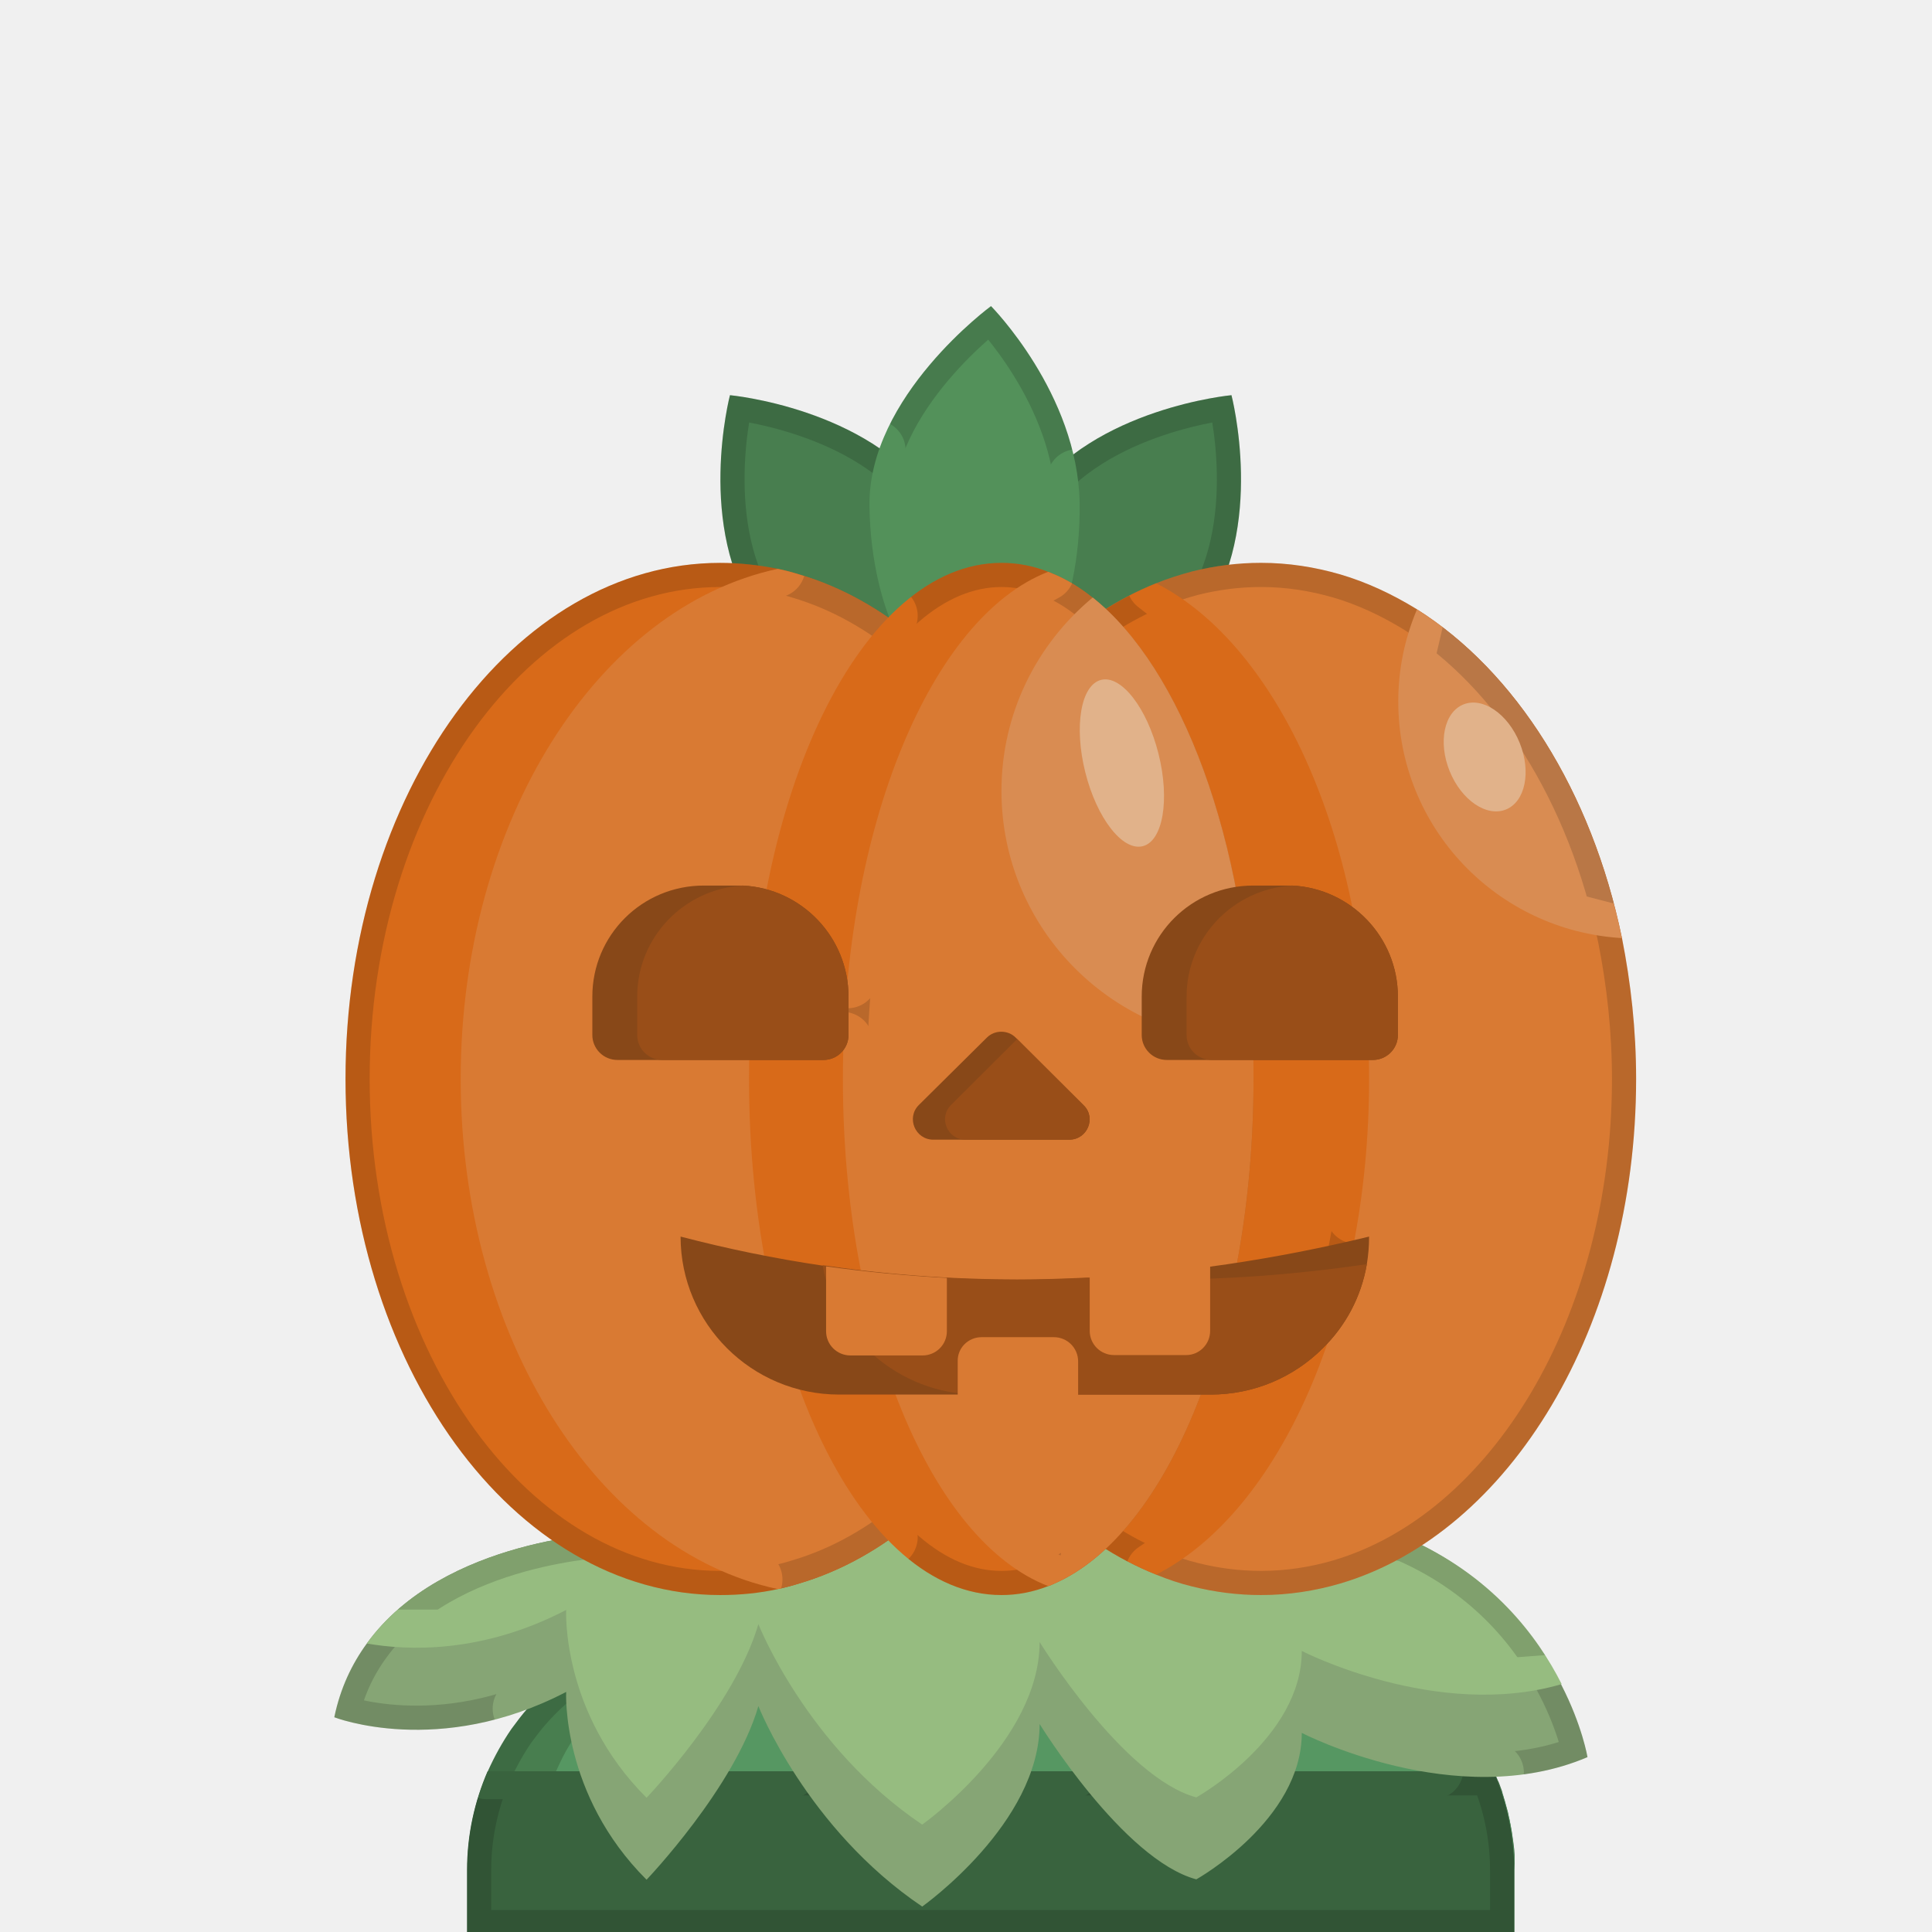
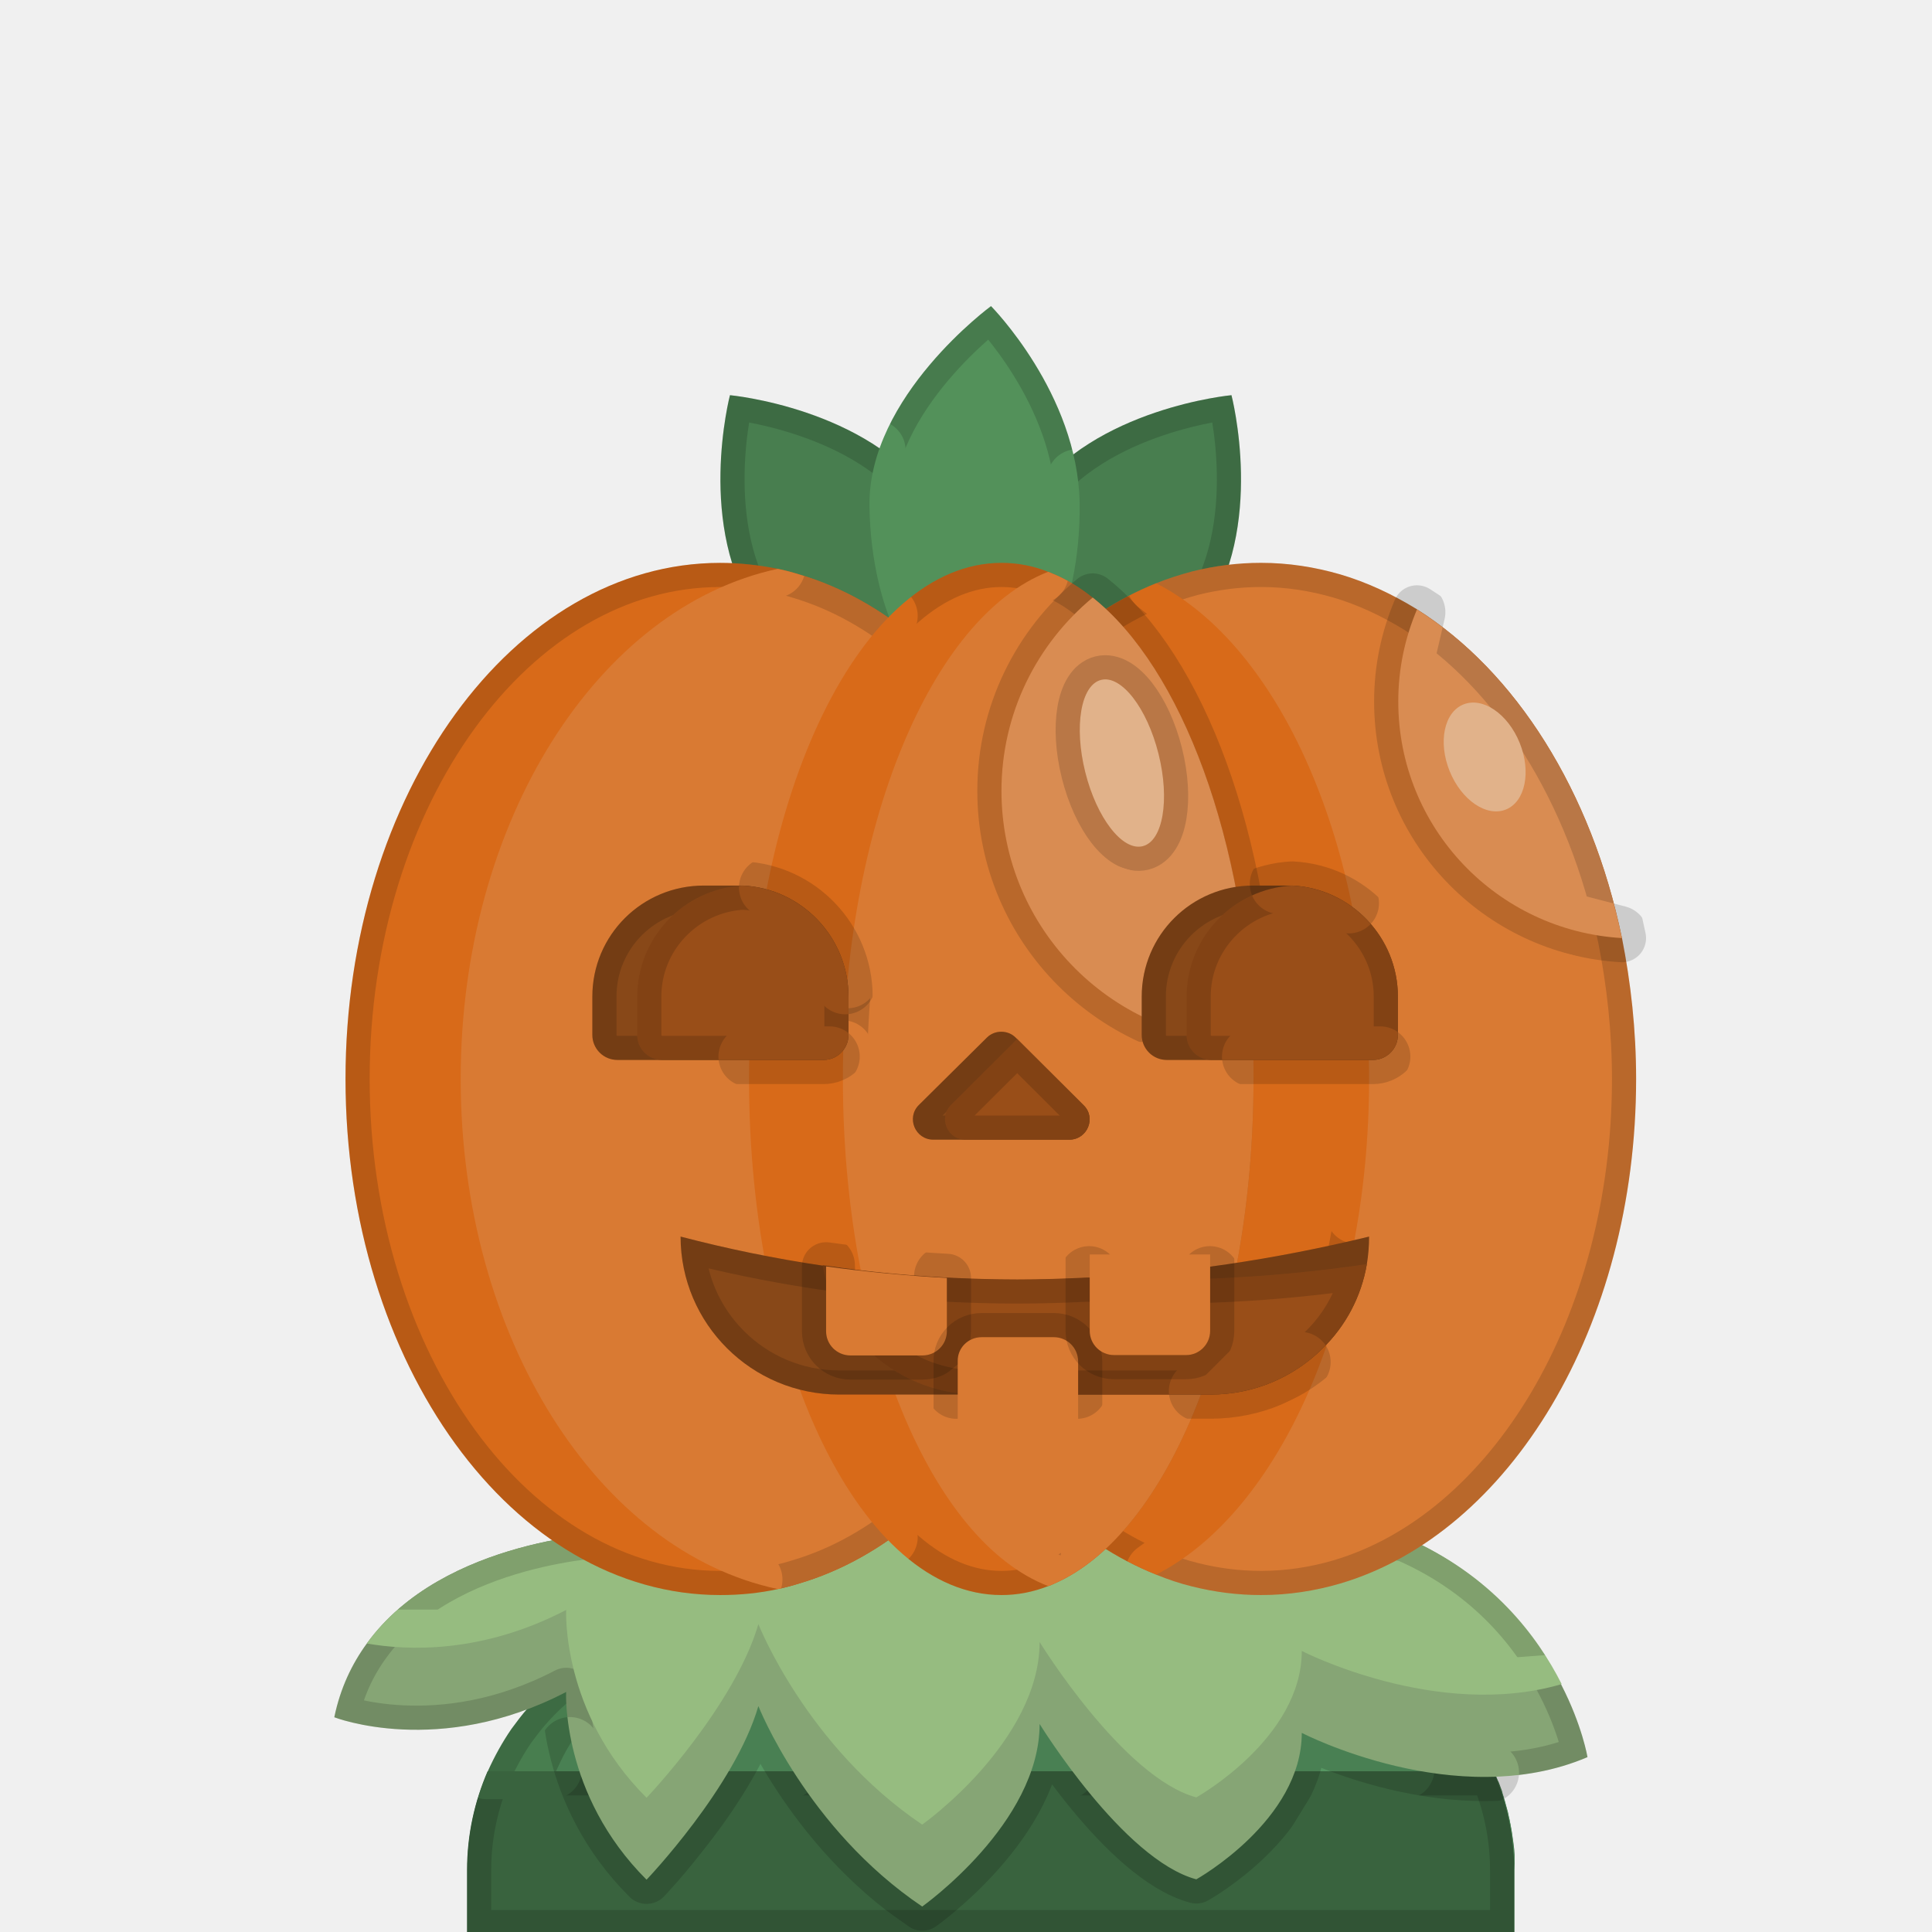
<svg xmlns="http://www.w3.org/2000/svg" id="Layer_1" viewBox="0 0 160 160">
  <style>.abl{fill:none;stroke:#000;stroke-opacity:0.15;stroke-width:4;stroke-linejoin:round}.abc,.abk{fill:none;stroke:#000;stroke-width:5;stroke-linecap:round;stroke-linejoin:round}.abk{stroke:#fff}</style>
  <defs>
    <style>.cls-1{fill:#86a575;}.cls-2{fill:#96bc80;}.cls-3{fill:#d98c52;}.cls-4{fill:#884818;}.cls-5{fill:#d86a19;}.cls-6{fill:#39633e;}.cls-7{fill:#994e18;}.cls-8{fill:#487e4f;}.cls-9{fill:#e1b28a;}.cls-10{fill:#53915a;}.cls-11{fill:#d97a33;}.cls-12{fill:#569762;}</style>
  </defs>
  <g id="Avatars">
    <g id="Artboard">
      <g id="Other">
        <g id="_50-Halloween_Icons_42">
          <g id="Icons">
            <g fill="#487e4f">
              <path d="M77.053,41.182c5.234,7.406,6.287,15.677,2.354,18.423-3.933,2.746-11.367-1.018-16.601-8.455s-2.354-18.423-2.354-18.423c0,0,11.367,1.049,16.601,8.455Z" id="ab0" />
            </g>
            <mask id="am0" maskUnits="userSpaceOnUse" x="-40" y="-40" width="240" height="240">
              <use href="#ab0" fill="#fff" />
            </mask>
            <use class="abl" href="#ab0" mask="url(#am0)" />
            <g fill="#487e4f">
              <path d="M85.384,41.182c-5.234,7.406-6.287,15.677-2.354,18.423,3.933,2.746,11.367-1.018,16.601-8.455,5.234-7.406,2.354-18.423,2.354-18.423,0,0-11.367,1.049-16.601,8.455Z" id="ab1" />
            </g>
            <mask id="am1" maskUnits="userSpaceOnUse" x="-40" y="-40" width="240" height="240">
              <use href="#ab1" fill="#fff" />
            </mask>
            <use class="abl" href="#ab1" mask="url(#am1)" />
            <g fill="#53915a">
              <path d="M89.411,41.645c.124,9.073-3.655,16.479-8.486,16.541-4.832.062-8.796-7.221-8.92-16.294-.124-9.073,10.066-16.541,10.066-16.541,0,0,7.185,7.252,7.34,16.294Z" id="ab2" />
            </g>
            <mask id="am2" maskUnits="userSpaceOnUse" x="-40" y="-40" width="240" height="240">
              <use href="#ab2" fill="#fff" />
              <polyline class="abc" points="73.5,50.7 71.8,44.0 72.5,37.3" />
              <polyline class="abc" points="89.2,39.7 88.7,47.8" />
            </mask>
            <use class="abl" href="#ab2" mask="url(#am2)" />
            <g fill="#487e4f">
              <path d="M125.399,154.868v10.986c-.465.309-.96.617-1.425.926-12.265,7.746-26.821,12.22-42.4,12.22-13.473,0-26.14-3.333-37.259-9.258-1.765-.926-3.469-1.913-5.141-2.993-.155-.093-.31-.216-.465-.309v-11.603c0-2.901.619-5.678,1.703-8.178.557-1.234,1.208-2.407,1.951-3.487.434-.586.867-1.173,1.363-1.728,1.115-1.265,2.385-2.407,3.779-3.364.898-.617,1.858-1.173,2.849-1.636,2.664-1.265,5.637-1.975,8.765-1.975h45.838c3.5,0,6.783.864,9.663,2.407,1.611.864,3.066,1.913,4.367,3.148h0c.805.741,1.518,1.543,2.199,2.407.124.154.248.309.372.494.124.154.248.339.341.494.093.154.217.309.31.463.279.463.557.895.805,1.389.093.185.186.339.279.525.062.093.093.216.155.309.093.154.155.339.248.525.062.154.124.278.186.432.031.062.031.093.062.154.062.123.093.247.155.339.062.154.124.309.186.494.062.154.124.309.155.494h0c.062.154.093.339.155.494.093.339.186.679.279,1.018.155.71.31,1.42.403,2.16.031.154.031.278.062.432.031.185.031.339.062.525,0,.154.031.309.031.463v.71c0,.154-.031.37-.031.525Z" id="ab3" />
            </g>
            <mask id="am3" maskUnits="userSpaceOnUse" x="-40" y="-40" width="240" height="240">
              <use href="#ab3" fill="#fff" />
            </mask>
            <use class="abl" href="#ab3" mask="url(#am3)" />
            <path class="cls-12" d="M125.399,154.868v10.986c-.465.309-.96.617-1.425.926-12.265,7.746-26.821,12.22-42.4,12.22-13.473,0-26.14-3.333-37.259-9.258v-14.874c0-2.901.619-5.678,1.734-8.178.124-.278.248-.525.372-.802.279-.586.588-1.142.929-1.666.465-.741.96-1.45,1.518-2.129,1.27-1.574,2.787-2.962,4.491-4.104,1.858-1.234,3.933-2.191,6.132-2.777,1.053-.278,2.137-.494,3.252-.586h.093c.619-.062,1.239-.093,1.889-.093h40.232c3.5,0,6.783.864,9.663,2.407,1.611.864,3.066,1.913,4.367,3.148h0c.805.741,1.518,1.543,2.199,2.407.124.154.248.309.372.494.124.154.248.339.341.494.093.154.217.309.31.463.279.463.557.895.805,1.389.093.185.186.339.279.525.062.093.093.216.155.309.093.154.155.339.248.525.062.154.124.278.186.432.186.494.372.987.557,1.481.062.154.093.339.155.494.093.339.186.679.279,1.018.031.185.062.339.124.494.031.185.062.339.093.525.031.185.062.339.093.525.093.679.186,1.358.217,2.037v1.173Z" />
            <g fill="#39633e">
              <path d="M125.399,154.868v5.308H38.679v-5.308c0-2.901.619-5.678,1.703-8.178h83.313c1.084,2.5,1.703,5.277,1.703,8.178Z" id="ab5" />
            </g>
            <mask id="am5" maskUnits="userSpaceOnUse" x="-40" y="-40" width="240" height="240">
              <use href="#ab5" fill="#fff" />
-               <polyline class="abc" points="40.3,146.5 47.7,146.5" />
+               <polyline class="abc" points="40.3,146.5 45.7,146.5" />
              <polyline class="abc" points="60.3,146.5 65.3,146.5" />
-               <polyline class="abc" points="85.3,146.5 88.7,146.5" />
-               <polyline class="abc" points="107.0,146.5 118.7,146.5" />
+               <polyline class="abc" points="85.3,146.5 88.3,146.5" />
+               <polyline class="abc" points="107.3,146.5 116.3,146.5" />
            </mask>
            <use class="abl" href="#ab5" mask="url(#am5)" />
            <g fill="#86a575">
              <path d="M131.47,145.518c-10.84,4.629-23.662-2.006-23.662-2.006,0,7.252-8.734,12.128-8.734,12.128-6.07-1.636-12.977-12.868-12.977-12.868,0,8.239-9.725,15.121-9.725,15.121-9.57-6.45-13.566-16.602-13.566-16.602-1.951,6.727-9.26,14.38-9.26,14.38-7.092-7.067-6.659-15.553-6.659-15.553-10.53,5.493-19.202,2.098-19.202,2.098.496-2.407,1.456-4.413,2.695-6.11,6.349-8.795,20.348-9.165,20.348-9.165l18.149-6.974,23.569,2.191,24.065,5.215c7,3.148,10.778,8.178,12.791,12.159,1.734,3.364,2.168,5.987,2.168,5.987Z" id="ab6" />
            </g>
            <mask id="am6" maskUnits="userSpaceOnUse" x="-40" y="-40" width="240" height="240">
              <use href="#ab6" fill="#fff" />
-               <polyline class="abc" points="76.7,157.5 74.0,156.2 69.8,152.3 65.5,146.7 62.7,141.2 59.2,148.3 53.3,155.5 48.5,148.7 46.8,143.0 46.8,140.0 43.3,141.5" />
-               <polyline class="abc" points="123.7,146.8 116.7,146.5 107.7,143.5 105.5,149.7 103.0,152.5 98.7,155.5 94.3,152.8 86.0,142.8 83.8,149.7 76.7,157.5" />
+               <polyline class="abc" points="76.7,157.5 71.0,153.5 65.5,146.7" />
+               <polyline class="abc" points="65.5,146.3 62.7,141.2 60.2,146.3" />
+               <polyline class="abc" points="60.2,146.7 53.3,155.5 49.5,150.7 47.2,144.7" />
+               <polyline class="abc" points="123.3,146.8 118.8,146.7" />
+               <polyline class="abc" points="118.7,146.5 116.7,146.5" />
+               <polyline class="abc" points="116.5,146.3 108.0,143.5 107.2,146.3" />
+               <polyline class="abc" points="107.0,146.5 103.8,151.7 99.0,155.5 94.7,153.2 88.7,146.5" />
+               <polyline class="abc" points="88.5,146.3 86.0,142.8 85.2,146.3" />
+               <polyline class="abc" points="85.2,146.7 82.5,151.7 76.7,157.5" />
            </mask>
            <use class="abl" href="#ab6" mask="url(#am6)" />
+             <mask id="ao6" maskUnits="userSpaceOnUse" x="-40" y="-40" width="240" height="240">
+               <polyline class="abk" points="76.7,157.5 71.0,153.5 65.5,146.7" />
+               <polyline class="abk" points="65.5,146.3 62.7,141.2 60.2,146.3" />
+               <polyline class="abk" points="60.2,146.7 53.3,155.5 49.5,150.7 47.2,144.7" />
+               <polyline class="abk" points="123.3,146.8 118.8,146.7" />
+               <polyline class="abk" points="116.5,146.3 108.0,143.5 107.2,146.3" />
+               <polyline class="abk" points="107.0,146.5 103.8,151.7 99.0,155.5 94.7,153.2 88.7,146.5" />
+               <polyline class="abk" points="88.5,146.3 86.0,142.8 85.2,146.3" />
+               <polyline class="abk" points="85.2,146.7 82.5,151.7 76.7,157.5" />
+               <use href="#ab6" fill="#000" />
+             </mask>
+             <use class="abl" href="#ab6" mask="url(#ao6)" />
            <g fill="#96bc80">
              <path d="M129.333,139.47c-10.314,3.024-21.525-2.746-21.525-2.746,0,7.252-8.734,12.128-8.734,12.128-6.07-1.636-12.977-12.868-12.977-12.868,0,8.239-9.725,15.121-9.725,15.121-9.57-6.45-13.566-16.602-13.566-16.602-1.951,6.727-9.26,14.38-9.26,14.38-7.092-7.067-6.659-15.553-6.659-15.553-7,3.641-13.163,3.364-16.508,2.777,6.349-8.795,20.348-9.165,20.348-9.165l18.149-6.974,23.569,2.191,24.065,5.215c7.031,3.086,10.809,8.116,12.822,12.097Z" id="ab7" />
            </g>
            <mask id="am7" maskUnits="userSpaceOnUse" x="-40" y="-40" width="240" height="240">
              <use href="#ab7" fill="#fff" />
              <polyline class="abc" points="76.3,150.8 68.8,144.3 62.7,134.5 59.5,141.0 53.3,148.8 48.2,141.0 46.7,133.2 39.7,135.8 30.7,135.8" />
-               <polyline class="abc" points="129.0,139.5 119.7,140.2 114.3,139.2 107.7,136.5 107.2,139.7 105.2,143.3 99.3,148.5 95.3,146.8 91.2,143.0" />
-               <polyline class="abc" points="91.2,142.7 86.0,135.8 85.2,140.0 83.5,143.3 76.3,150.8" />
+               <polyline class="abc" points="129.0,139.5 119.7,140.2 114.3,139.2 107.7,136.5 107.2,139.7 105.2,143.3 99.3,148.5 96.7,147.5" />
+               <polyline class="abc" points="96.3,147.5 91.5,143.3" />
+               <polyline class="abc" points="91.3,143.2 86.0,135.8 85.5,137.7" />
+               <polyline class="abc" points="85.5,138.0 84.2,142.0" />
+               <polyline class="abc" points="84.0,142.2 81.8,145.7 76.3,150.8" />
            </mask>
            <use class="abl" href="#ab7" mask="url(#am7)" />
            <g fill="#d97a33">
              <path d="M135.496,89.354c0,20.521-10.499,37.648-24.498,41.784-2.106.617-4.305.957-6.566.957-1.951,0-3.84-.247-5.699-.71-1.022-.247-2.013-.586-3.004-.988-12.915-5.154-22.361-21.571-22.361-41.043v-.926c.279-19.04,9.632-35.025,22.361-40.117.991-.401,1.982-.71,3.004-.988,1.858-.463,3.748-.71,5.699-.71,2.261,0,4.429.339,6.566.957,2.199.648,4.305,1.636,6.318,2.87,8.207,5.154,14.495,15.09,17.003,27.218.743,3.734,1.177,7.653,1.177,11.696Z" id="ab8" />
            </g>
            <mask id="am8" maskUnits="userSpaceOnUse" x="-40" y="-40" width="240" height="240">
              <use href="#ab8" fill="#fff" />
            </mask>
            <use class="abl" href="#ab8" mask="url(#am8)" />
            <g fill="#d86a19">
              <path d="M113.382,89.354c0,19.441-7.433,35.859-17.623,41.043-12.915-5.154-22.361-21.571-22.361-41.043v-.926c.279-19.04,9.632-35.025,22.361-40.117,10.19,5.184,17.623,21.602,17.623,41.043Z" id="ab9" />
            </g>
            <mask id="am9" maskUnits="userSpaceOnUse" x="-40" y="-40" width="240" height="240">
              <use href="#ab9" fill="#fff" />
              <polyline class="abc" points="95.8,48.3 102.2,53.3" />
-               <polyline class="abc" points="102.3,53.5 108.2,63.0 111.8,74.7" />
+               <polyline class="abc" points="102.3,53.5 108.2,63.0 111.0,71.8" />
+               <polyline class="abc" points="111.2,72.0 111.8,74.7" />
              <polyline class="abc" points="113.2,87.7 113.0,94.5" />
              <polyline class="abc" points="112.8,94.7 112.3,100.5" />
-               <polyline class="abc" points="109.5,111.7 104.3,122.2" />
-               <polyline class="abc" points="104.2,122.3 99.7,127.5 95.7,130.2" />
+               <polyline class="abc" points="109.5,111.7 108.5,114.3" />
+               <polyline class="abc" points="108.3,114.5 104.3,122.2" />
+               <polyline class="abc" points="104.2,122.3 99.2,127.7" />
+               <polyline class="abc" points="99.0,127.8 95.7,130.2" />
            </mask>
            <use class="abl" href="#ab9" mask="url(#am9)" />
            <g fill="#d86a19">
              <path d="M90.68,89.354c0,20.521-10.499,37.648-24.498,41.784-.588.185-1.177.339-1.765.463-1.549.339-3.159.494-4.77.494-17.127,0-31.033-19.133-31.033-42.74s13.906-42.74,31.033-42.74c1.611,0,3.221.185,4.77.494.588.123,1.177.278,1.765.463,14.03,4.135,24.498,21.293,24.498,41.784Z" id="ab10" />
            </g>
            <mask id="am10" maskUnits="userSpaceOnUse" x="-40" y="-40" width="240" height="240">
              <use href="#ab10" fill="#fff" />
            </mask>
            <use class="abl" href="#ab10" mask="url(#am10)" />
            <g fill="#d97a33">
              <path d="M90.68,89.354c0,20.521-10.499,37.648-24.498,41.784-.588.185-1.177.339-1.765.463-14.866-3.148-26.264-20.861-26.264-42.246s11.398-39.068,26.264-42.246c.588.123,1.177.278,1.765.463,14.03,4.135,24.498,21.293,24.498,41.784Z" id="ab11" />
            </g>
            <mask id="am11" maskUnits="userSpaceOnUse" x="-40" y="-40" width="240" height="240">
              <use href="#ab11" fill="#fff" />
-               <polyline class="abc" points="62.3,130.8 56.7,128.5 53.3,126.2 48.2,121.0 44.8,116.0 41.2,108.3 39.5,102.7 37.8,90.0" />
-               <polyline class="abc" points="37.8,89.7 38.5,80.7" />
-               <polyline class="abc" points="38.5,80.3 41.5,69.3" />
-               <polyline class="abc" points="41.5,69.0 47.2,58.7 53.3,52.2" />
+               <polyline class="abc" points="62.3,130.8 56.7,128.5 53.3,126.2 48.2,121.0 44.3,114.8" />
+               <polyline class="abc" points="44.2,114.7 42.0,109.8" />
+               <polyline class="abc" points="41.8,109.7 39.7,102.8" />
+               <polyline class="abc" points="39.5,102.7 38.3,95.2" />
+               <polyline class="abc" points="38.2,95.0 38.2,88.3" />
+               <polyline class="abc" points="38.2,88.0 38.5,83.0" />
+               <polyline class="abc" points="38.5,82.7 39.2,78.3" />
+               <polyline class="abc" points="39.2,78.0 39.5,75.7" />
+               <polyline class="abc" points="39.7,75.5 42.8,66.7" />
+               <polyline class="abc" points="42.8,66.3 44.2,63.7" />
+               <polyline class="abc" points="44.3,63.5 48.2,57.3 53.3,52.2" />
              <polyline class="abc" points="53.7,52.2 60.0,48.2 64.2,47.0" />
            </mask>
            <use class="abl" href="#ab11" mask="url(#am11)" />
            <g fill="#d86a19">
              <path d="M103.812,89.354c0,20.521-7.062,37.648-16.477,41.784-.186.093-.341.154-.527.216-1.27.494-2.54.741-3.871.741-11.552,0-20.906-19.133-20.906-42.74s9.353-42.74,20.906-42.74c1.332,0,2.633.247,3.871.741.186.062.341.154.527.216,9.415,4.135,16.477,21.293,16.477,41.784Z" id="ab12" />
            </g>
            <mask id="am12" maskUnits="userSpaceOnUse" x="-40" y="-40" width="240" height="240">
              <use href="#ab12" fill="#fff" />
              <polyline class="abc" points="73.5,127.3 69.8,123.0" />
              <polyline class="abc" points="69.8,122.7 67.2,118.0" />
              <polyline class="abc" points="67.2,117.7 66.2,115.0" />
              <polyline class="abc" points="63.2,103.7 62.2,98.0 61.8,87.7" />
-               <polyline class="abc" points="63.5,73.3 65.2,65.7 67.5,59.7 71.5,53.0 73.5,51.0" />
+               <polyline class="abc" points="63.5,73.3 65.2,66.7" />
+               <polyline class="abc" points="65.2,66.3 65.8,64.0" />
+               <polyline class="abc" points="66.0,63.8 68.5,58.0" />
+               <polyline class="abc" points="68.7,57.8 73.5,51.0" />
            </mask>
            <use class="abl" href="#ab12" mask="url(#am12)" />
            <g fill="#d97a33">
              <path d="M103.812,89.354c0,20.521-7.062,37.648-16.477,41.784-.186.093-.341.154-.527.216-9.694-3.734-17.003-21.108-17.003-42s7.34-38.266,17.003-42c.186.062.341.154.527.216,1.084.463,2.137,1.111,3.128,1.913,7.371,5.832,12.729,19.997,13.287,36.846.062,1.018.062,2.006.062,3.024Z" id="ab13" />
            </g>
            <mask id="am13" maskUnits="userSpaceOnUse" x="-40" y="-40" width="240" height="240">
              <use href="#ab13" fill="#fff" />
              <polyline class="abc" points="87.0,131.2 82.8,129.0" />
              <polyline class="abc" points="82.7,128.8 80.2,126.3" />
              <polyline class="abc" points="80.0,126.2 74.8,117.7" />
              <polyline class="abc" points="74.8,117.3 74.2,115.3" />
-               <polyline class="abc" points="71.2,105.0 70.5,100.3" />
-               <polyline class="abc" points="70.3,100.2 69.5,90.0" />
-               <polyline class="abc" points="69.5,89.7 69.8,86.3" />
-               <polyline class="abc" points="70.2,81.0 71.0,73.8" />
-               <polyline class="abc" points="71.2,73.7 73.7,63.8" />
+               <polyline class="abc" points="71.2,104.7 70.2,99.7" />
+               <polyline class="abc" points="70.2,99.3 70.2,97.0" />
+               <polyline class="abc" points="70.2,96.7 69.5,90.0" />
+               <polyline class="abc" points="69.5,89.7 69.8,87.0" />
+               <polyline class="abc" points="70.2,81.0 71.5,72.3" />
+               <polyline class="abc" points="71.5,72.0 73.7,63.8" />
              <polyline class="abc" points="73.8,63.7 75.2,60.3" />
              <polyline class="abc" points="75.2,60.0 80.0,52.2" />
              <polyline class="abc" points="80.2,52.0 84.0,48.5" />
-               <polyline class="abc" points="84.3,48.5 86.5,47.3" />
-               <polyline class="abc" points="103.5,87.7 102.7,101.8" />
-               <polyline class="abc" points="102.5,102.0 102.2,104.3" />
-               <polyline class="abc" points="99.2,115.3 95.0,123.8" />
+               <polyline class="abc" points="84.3,48.5 86.0,47.5" />
+               <polyline class="abc" points="103.5,87.7 103.2,96.0" />
+               <polyline class="abc" points="103.2,96.3 102.2,104.0" />
+               <polyline class="abc" points="98.8,116.3 95.0,123.8" />
              <polyline class="abc" points="94.8,124.0 90.3,129.2" />
            </mask>
            <use class="abl" href="#ab13" mask="url(#am13)" />
-             <path class="cls-3" d="M103.781,86.33c-11.521-.031-20.844-9.35-20.844-20.83,0-6.45,2.942-12.189,7.557-16.016,7.371,5.863,12.698,20.028,13.287,36.846Z" />
+             <g fill="#d98c52">
+               <path d="M103.781,86.33c-11.521-.031-20.844-9.35-20.844-20.83,0-6.45,2.942-12.189,7.557-16.016,7.371,5.863,12.698,20.028,13.287,36.846Z" id="ab14" />
+             </g>
+             <mask id="ao14" maskUnits="userSpaceOnUse" x="-40" y="-40" width="240" height="240">
+               <polyline class="abk" points="94.3,83.8 92.0,82.5" />
+               <polyline class="abk" points="91.7,82.5 87.5,78.7" />
+               <polyline class="abk" points="87.5,78.3 86.2,76.7" />
+               <polyline class="abk" points="86.0,76.5 83.2,70.0 83.2,60.7 87.5,52.0 90.3,49.2 91.5,50.3" />
+               <polyline class="abk" points="91.7,50.5 93.2,52.0" />
+               <polyline class="abk" points="93.2,52.3 96.8,57.7" />
+               <polyline class="abk" points="96.8,58.0 99.5,63.3 102.2,73.0" />
+               <use href="#ab14" fill="#000" />
+             </mask>
+             <use class="abl" href="#ab14" mask="url(#ao14)" />
            <g fill="#d98c52">
              <path d="M134.319,77.689c-10.344-.617-18.521-9.134-18.521-19.596,0-2.716.557-5.277,1.549-7.622,8.176,5.154,14.464,15.09,16.972,27.218Z" id="ab15" />
            </g>
            <mask id="am15" maskUnits="userSpaceOnUse" x="-40" y="-40" width="240" height="240">
              <use href="#ab15" fill="#fff" />
              <polyline class="abc" points="134.0,77.5 126.3,75.5 121.3,71.8 118.5,68.3 115.8,61.7 115.5,58.0 117.2,50.7" />
            </mask>
            <use class="abl" href="#ab15" mask="url(#am15)" />
-             <ellipse class="cls-9" cx="92.911" cy="63.192" rx="3.127" ry="7.099" transform="translate(-12.55885 24.43896) rotate(-14.04601)" />
+             <mask id="ao15" maskUnits="userSpaceOnUse" x="-40" y="-40" width="240" height="240">
+               <polyline class="abk" points="134.0,77.5 126.3,75.5 121.3,71.8 118.5,68.3 115.8,61.7 115.5,58.0 117.2,50.7" />
+               <use href="#ab15" fill="#000" />
+             </mask>
+             <use class="abl" href="#ab15" mask="url(#ao15)" />
+             <g fill="#e1b28a">
+               <ellipse cx="92.911" cy="63.192" rx="3.127" ry="7.099" transform="translate(-12.55885 24.43896) rotate(-14.04601)" id="ab16" />
+             </g>
+             <mask id="ao16" maskUnits="userSpaceOnUse" x="-40" y="-40" width="240" height="240">
+               <polyline class="abk" points="94.7,69.8 92.2,69.0 89.8,64.7 89.2,59.3 90.7,56.2 92.0,56.2 93.8,57.7 95.8,62.0 96.2,67.7 94.7,69.8" />
+               <use href="#ab16" fill="#000" />
+             </mask>
+             <use class="abl" href="#ab16" mask="url(#ao16)" />
            <ellipse class="cls-9" cx="122.953" cy="62.69" rx="3.127" ry="4.693" transform="translate(-14.54379 50.77021) rotate(-22.061)" />
-             <path class="cls-4" d="M70.27,82.534v3.179c0,1.142-.929,2.068-2.075,2.068h-17.065c-1.146,0-2.075-.926-2.075-2.068v-3.179c0-5.092,4.119-9.196,9.229-9.196h3.252c4.863.247,8.734,4.289,8.734,9.196Z" />
-             <path class="cls-7" d="M70.27,82.534v3.179c0,1.142-.929,2.068-2.075,2.068h-13.349c-1.146,0-2.075-.926-2.075-2.068v-3.179c0-4.907,3.871-8.918,8.734-9.196,4.893.247,8.765,4.289,8.765,9.196Z" />
-             <path class="cls-4" d="M115.767,82.534v3.179c0,1.142-.929,2.068-2.075,2.068h-17.065c-1.146,0-2.075-.926-2.075-2.068v-3.179c0-5.092,4.119-9.196,9.229-9.196h3.252c4.863.247,8.734,4.289,8.734,9.196Z" />
-             <path class="cls-7" d="M115.767,82.534v3.179c0,1.142-.929,2.068-2.075,2.068h-13.349c-1.146,0-2.075-.926-2.075-2.068v-3.179c0-4.907,3.871-8.918,8.734-9.196,4.893.247,8.765,4.289,8.765,9.196Z" />
-             <path class="cls-4" d="M88.543,94.384h-11.243c-1.518,0-2.261-1.821-1.208-2.87l5.637-5.586c.65-.648,1.734-.648,2.385,0l.155.154,5.482,5.462c1.053,1.018.31,2.839-1.208,2.839Z" />
-             <path class="cls-7" d="M88.543,94.384h-8.579c-1.518,0-2.261-1.821-1.208-2.87l5.482-5.462,5.482,5.462c1.084,1.049.341,2.87-1.177,2.87Z" />
-             <path class="cls-4" d="M113.382,102.407c0,.771-.062,1.543-.186,2.284-.465,2.716-1.765,5.123-3.655,6.974-2.385,2.376-5.668,3.827-9.291,3.827h-30.755c-7.247,0-13.132-5.863-13.132-13.084,3.902,1.018,7.805,1.821,11.769,2.407,5.327.771,10.685,1.173,16.136,1.173,1.92,0,3.871-.062,5.792-.154,7.65-.37,15.424-1.512,23.322-3.425Z" />
-             <path class="cls-7" d="M113.197,104.691c-.465,2.716-1.765,5.123-3.655,6.974-2.385,2.376-5.668,3.827-9.291,3.827h-19.202c-3.345,0-6.38-1.234-8.703-3.271-1.858-1.636-3.252-3.765-3.933-6.203-.124-.401-.217-.802-.279-1.234.093,0,.186.031.279.031,3.314.494,6.628.802,9.973.988,1.951.093,3.902.154,5.854.154,1.92,0,3.871-.062,5.792-.154,1.92.093,3.84.154,5.761.154,5.73.031,11.521-.401,17.406-1.265Z" />
-             <path class="cls-11" d="M78.416,105.833v4.413c0,1.111-.898,2.006-2.013,2.006h-5.977c-1.115,0-2.013-.895-2.013-2.006v-5.37c3.314.463,6.628.771,10.004.957Z" />
-             <path class="cls-11" d="M81.296,110.739h5.977c1.115,0,2.013.895,2.013,2.006v6.326h-9.973v-6.326c-.031-1.111.867-2.006,1.982-2.006Z" />
-             <path class="cls-11" d="M98.237,112.221h-5.978c-1.115,0-2.013-.895-2.013-2.006v-6.326h9.973v6.326c0,1.111-.898,2.006-1.982,2.006Z" />
+             <g fill="#884818">
+               <path d="M70.27,82.534v3.179c0,1.142-.929,2.068-2.075,2.068h-17.065c-1.146,0-2.075-.926-2.075-2.068v-3.179c0-5.092,4.119-9.196,9.229-9.196h3.252c4.863.247,8.734,4.289,8.734,9.196Z" id="ab18" />
+             </g>
+             <mask id="am18" maskUnits="userSpaceOnUse" x="-40" y="-40" width="240" height="240">
+               <use href="#ab18" fill="#fff" />
+             </mask>
+             <use class="abl" href="#ab18" mask="url(#am18)" />
+             <g fill="#994e18">
+               <path d="M70.27,82.534v3.179c0,1.142-.929,2.068-2.075,2.068h-13.349c-1.146,0-2.075-.926-2.075-2.068v-3.179c0-4.907,3.871-8.918,8.734-9.196,4.893.247,8.765,4.289,8.765,9.196Z" id="ab19" />
+             </g>
+             <mask id="am19" maskUnits="userSpaceOnUse" x="-40" y="-40" width="240" height="240">
+               <use href="#ab19" fill="#fff" />
+               <polyline class="abc" points="68.7,87.5 62.0,87.5" />
+               <polyline class="abc" points="63.7,73.5 68.2,76.7 70.0,81.5" />
+             </mask>
+             <use class="abl" href="#ab19" mask="url(#am19)" />
+             <mask id="ao19" maskUnits="userSpaceOnUse" x="-40" y="-40" width="240" height="240">
+               <polyline class="abk" points="68.7,87.5 62.0,87.5" />
+               <polyline class="abk" points="63.7,73.5 68.2,76.7 70.0,81.5" />
+               <use href="#ab19" fill="#000" />
+             </mask>
+             <use class="abl" href="#ab19" mask="url(#ao19)" />
+             <g fill="#884818">
+               <path d="M115.767,82.534v3.179c0,1.142-.929,2.068-2.075,2.068h-17.065c-1.146,0-2.075-.926-2.075-2.068v-3.179c0-5.092,4.119-9.196,9.229-9.196h3.252c4.863.247,8.734,4.289,8.734,9.196Z" id="ab20" />
+             </g>
+             <mask id="am20" maskUnits="userSpaceOnUse" x="-40" y="-40" width="240" height="240">
+               <use href="#ab20" fill="#fff" />
+             </mask>
+             <use class="abl" href="#ab20" mask="url(#am20)" />
+             <g fill="#994e18">
+               <path d="M115.767,82.534v3.179c0,1.142-.929,2.068-2.075,2.068h-13.349c-1.146,0-2.075-.926-2.075-2.068v-3.179c0-4.907,3.871-8.918,8.734-9.196,4.893.247,8.765,4.289,8.765,9.196Z" id="ab21" />
+             </g>
+             <mask id="am21" maskUnits="userSpaceOnUse" x="-40" y="-40" width="240" height="240">
+               <use href="#ab21" fill="#fff" />
+               <polyline class="abc" points="114.3,87.5 103.7,87.5" />
+               <polyline class="abc" points="106.0,73.2 109.0,73.5 111.7,74.8" />
+             </mask>
+             <use class="abl" href="#ab21" mask="url(#am21)" />
+             <mask id="ao21" maskUnits="userSpaceOnUse" x="-40" y="-40" width="240" height="240">
+               <polyline class="abk" points="114.3,87.5 103.7,87.5" />
+               <polyline class="abk" points="106.0,73.2 109.0,73.5 111.7,74.8" />
+               <use href="#ab21" fill="#000" />
+             </mask>
+             <use class="abl" href="#ab21" mask="url(#ao21)" />
+             <g fill="#884818">
+               <path d="M88.543,94.384h-11.243c-1.518,0-2.261-1.821-1.208-2.87l5.637-5.586c.65-.648,1.734-.648,2.385,0l.155.154,5.482,5.462c1.053,1.018.31,2.839-1.208,2.839Z" id="ab22" />
+             </g>
+             <mask id="am22" maskUnits="userSpaceOnUse" x="-40" y="-40" width="240" height="240">
+               <use href="#ab22" fill="#fff" />
+             </mask>
+             <use class="abl" href="#ab22" mask="url(#am22)" />
+             <g fill="#994e18">
+               <path d="M88.543,94.384h-8.579c-1.518,0-2.261-1.821-1.208-2.87l5.482-5.462,5.482,5.462c1.084,1.049.341,2.87-1.177,2.87Z" id="ab23" />
+             </g>
+             <mask id="am23" maskUnits="userSpaceOnUse" x="-40" y="-40" width="240" height="240">
+               <use href="#ab23" fill="#fff" />
+             </mask>
+             <use class="abl" href="#ab23" mask="url(#am23)" />
+             <g fill="#884818">
+               <path d="M113.382,102.407c0,.771-.062,1.543-.186,2.284-.465,2.716-1.765,5.123-3.655,6.974-2.385,2.376-5.668,3.827-9.291,3.827h-30.755c-7.247,0-13.132-5.863-13.132-13.084,3.902,1.018,7.805,1.821,11.769,2.407,5.327.771,10.685,1.173,16.136,1.173,1.92,0,3.871-.062,5.792-.154,7.65-.37,15.424-1.512,23.322-3.425Z" id="ab24" />
+             </g>
+             <mask id="am24" maskUnits="userSpaceOnUse" x="-40" y="-40" width="240" height="240">
+               <use href="#ab24" fill="#fff" />
+             </mask>
+             <use class="abl" href="#ab24" mask="url(#am24)" />
+             <g fill="#994e18">
+               <path d="M113.197,104.691c-.465,2.716-1.765,5.123-3.655,6.974-2.385,2.376-5.668,3.827-9.291,3.827h-19.202c-3.345,0-6.38-1.234-8.703-3.271-1.858-1.636-3.252-3.765-3.933-6.203-.124-.401-.217-.802-.279-1.234.093,0,.186.031.279.031,3.314.494,6.628.802,9.973.988,1.951.093,3.902.154,5.854.154,1.92,0,3.871-.062,5.792-.154,1.92.093,3.84.154,5.761.154,5.73.031,11.521-.401,17.406-1.265Z" id="ab25" />
+             </g>
+             <mask id="am25" maskUnits="userSpaceOnUse" x="-40" y="-40" width="240" height="240">
+               <use href="#ab25" fill="#fff" />
+               <polyline class="abc" points="102.7,115.2 99.3,115.2" />
+               <polyline class="abc" points="107.7,112.8 102.7,115.2" />
+             </mask>
+             <use class="abl" href="#ab25" mask="url(#am25)" />
+             <mask id="ao25" maskUnits="userSpaceOnUse" x="-40" y="-40" width="240" height="240">
+               <polyline class="abk" points="102.7,115.2 99.3,115.2" />
+               <polyline class="abk" points="107.7,112.8 102.7,115.2" />
+               <use href="#ab25" fill="#000" />
+             </mask>
+             <use class="abl" href="#ab25" mask="url(#ao25)" />
+             <g fill="#d97a33">
+               <path d="M78.416,105.833v4.413c0,1.111-.898,2.006-2.013,2.006h-5.977c-1.115,0-2.013-.895-2.013-2.006v-5.37c3.314.463,6.628.771,10.004.957Z" id="ab26" />
+             </g>
+             <mask id="ao26" maskUnits="userSpaceOnUse" x="-40" y="-40" width="240" height="240">
+               <polyline class="abk" points="76.3,112.2 72.7,112.2" />
+               <polyline class="abk" points="72.3,112.2 70.0,112.2 68.5,111.0 68.3,104.8" />
+               <polyline class="abk" points="78.2,105.7 78.2,110.7 76.3,112.2" />
+               <use href="#ab26" fill="#000" />
+             </mask>
+             <use class="abl" href="#ab26" mask="url(#ao26)" />
+             <g fill="#d97a33">
+               <path d="M81.296,110.739h5.977c1.115,0,2.013.895,2.013,2.006v6.326h-9.973v-6.326c-.031-1.111.867-2.006,1.982-2.006Z" id="ab27" />
+             </g>
+             <mask id="ao27" maskUnits="userSpaceOnUse" x="-40" y="-40" width="240" height="240">
+               <polyline class="abk" points="79.2,115.0 79.2,112.0 80.7,110.5 88.0,110.8 89.2,112.0 89.2,115.0" />
+               <use href="#ab27" fill="#000" />
+             </mask>
+             <use class="abl" href="#ab27" mask="url(#ao27)" />
+             <g fill="#d97a33">
+               <path d="M98.237,112.221h-5.978c-1.115,0-2.013-.895-2.013-2.006v-6.326h9.973v6.326c0,1.111-.898,2.006-1.982,2.006Z" id="ab28" />
+             </g>
+             <mask id="ao28" maskUnits="userSpaceOnUse" x="-40" y="-40" width="240" height="240">
+               <polyline class="abk" points="98.0,112.2 91.0,111.8 90.2,110.7 90.2,105.7" />
+               <polyline class="abk" points="100.2,105.7 100.2,110.0 98.0,112.2" />
+               <use href="#ab28" fill="#000" />
+             </mask>
+             <use class="abl" href="#ab28" mask="url(#ao28)" />
          </g>
        </g>
      </g>
    </g>
  </g>
</svg>
